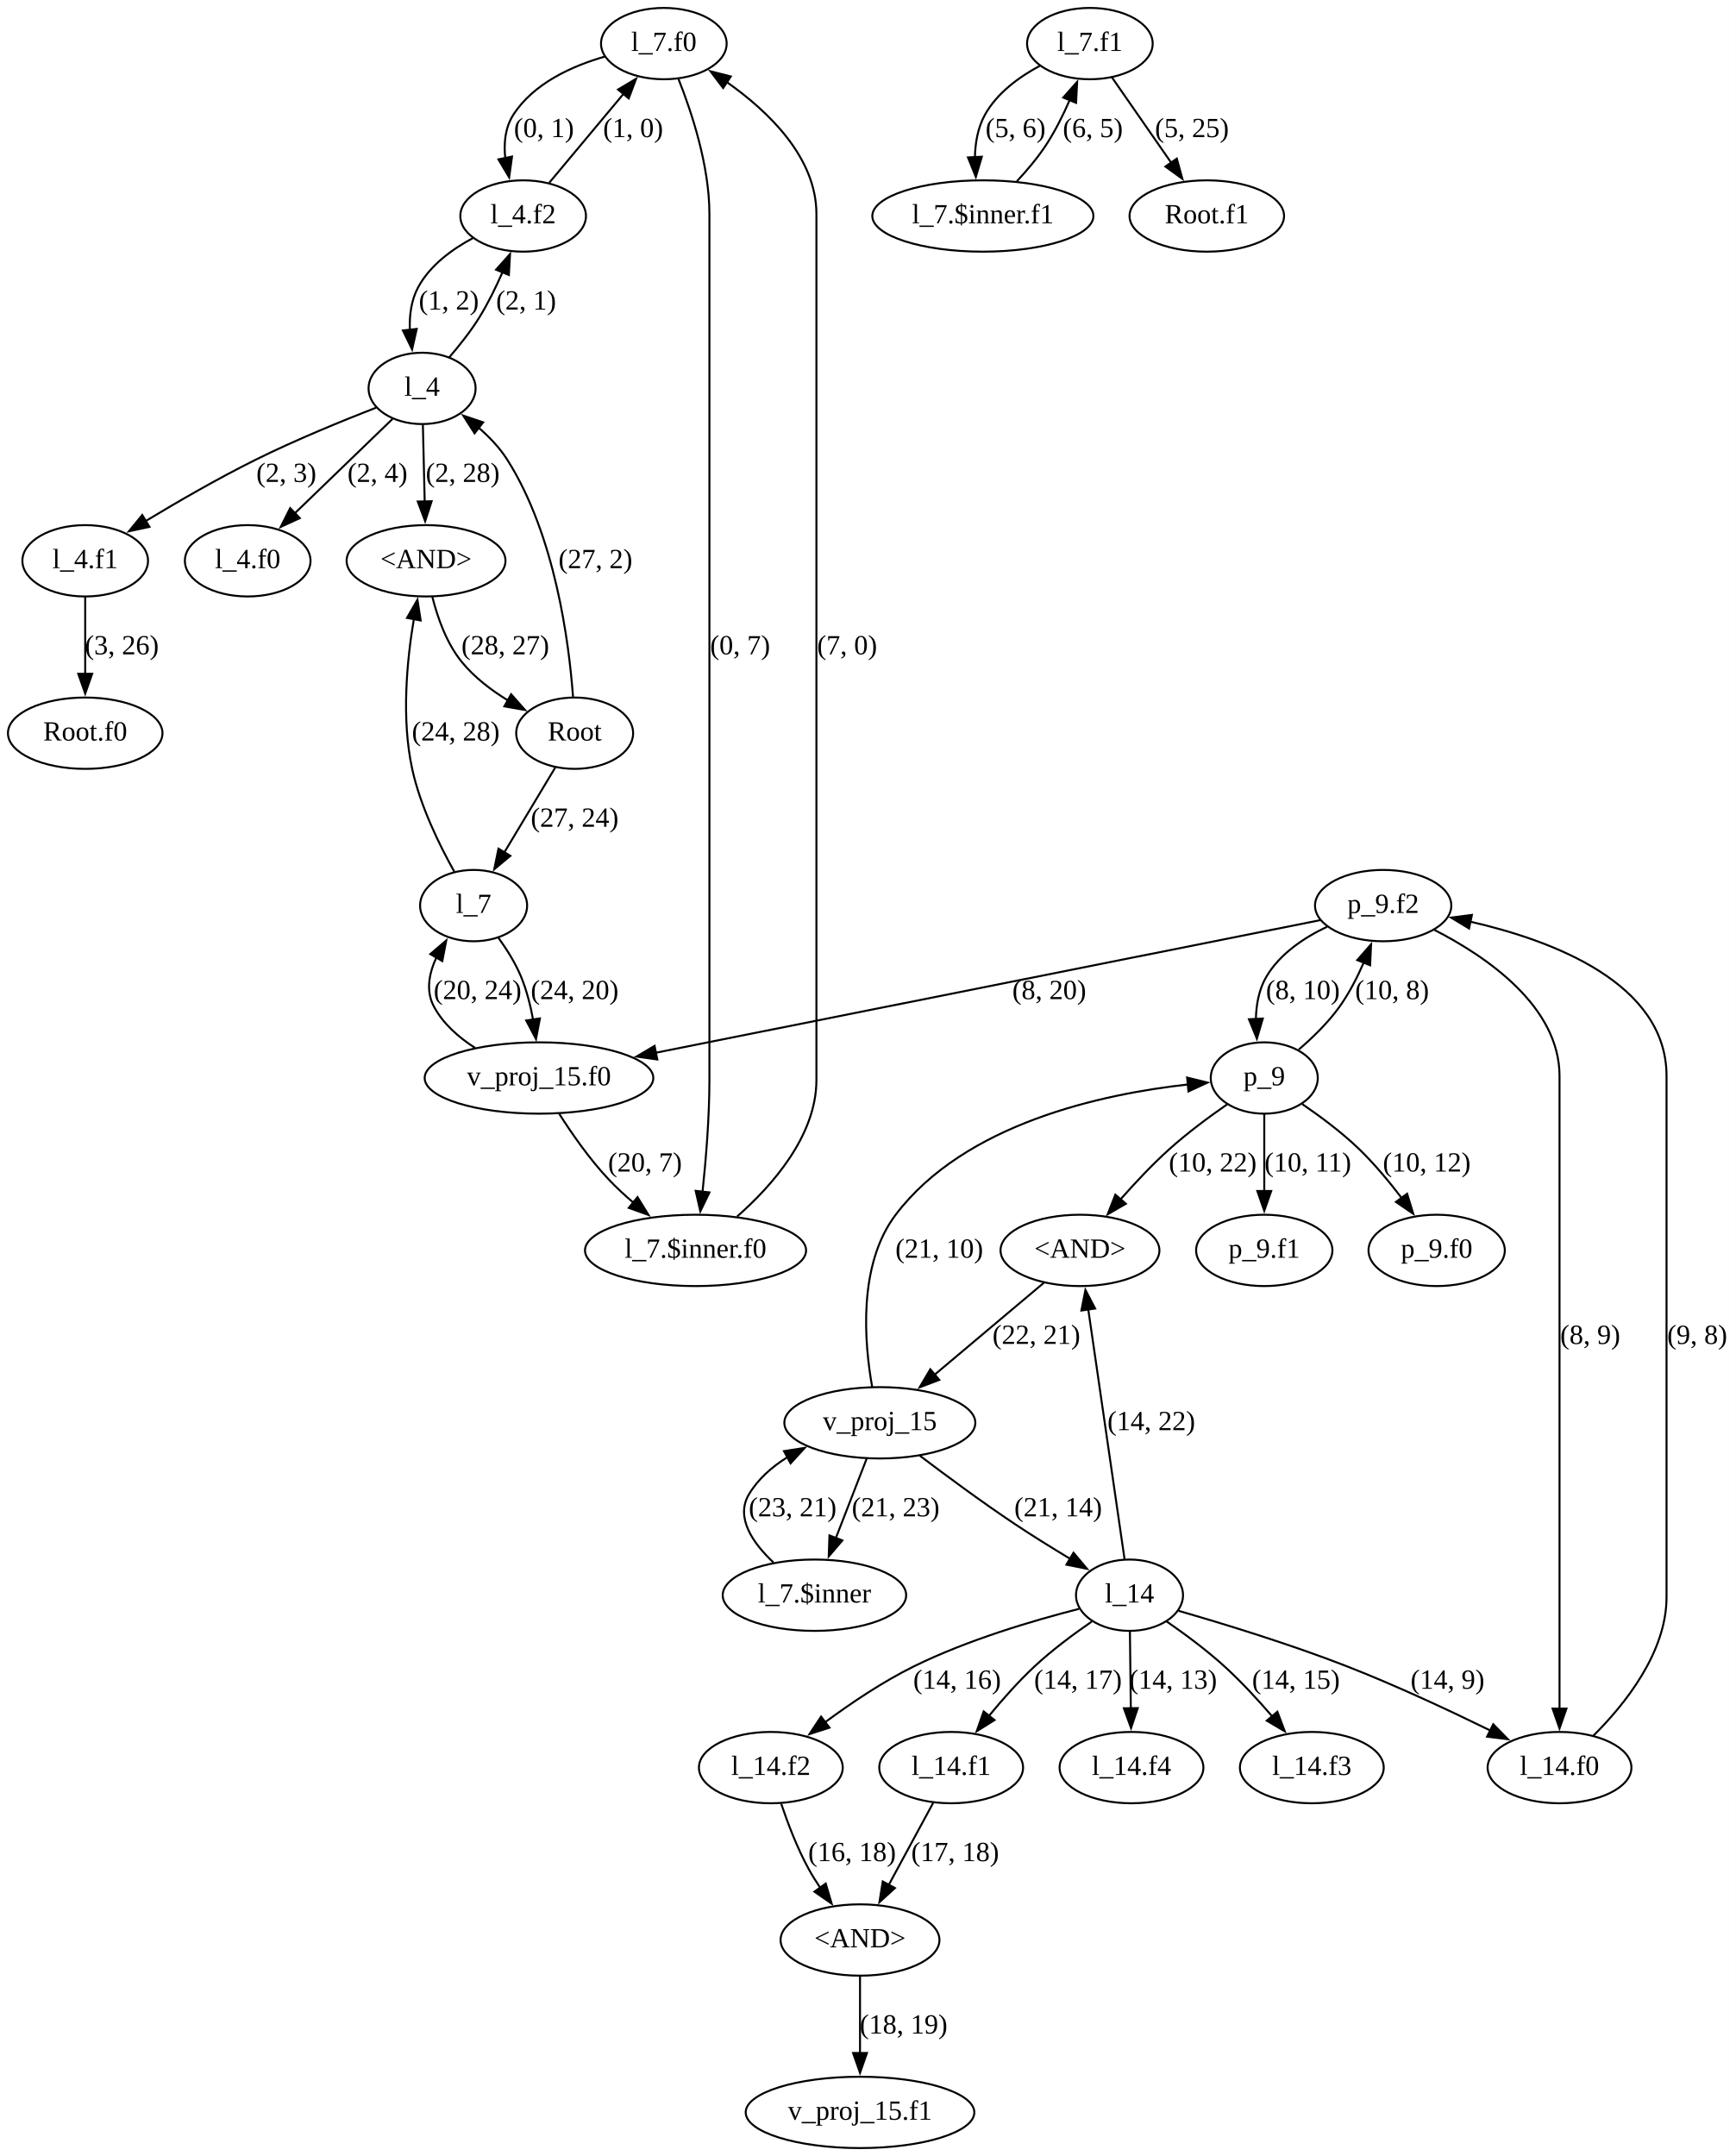
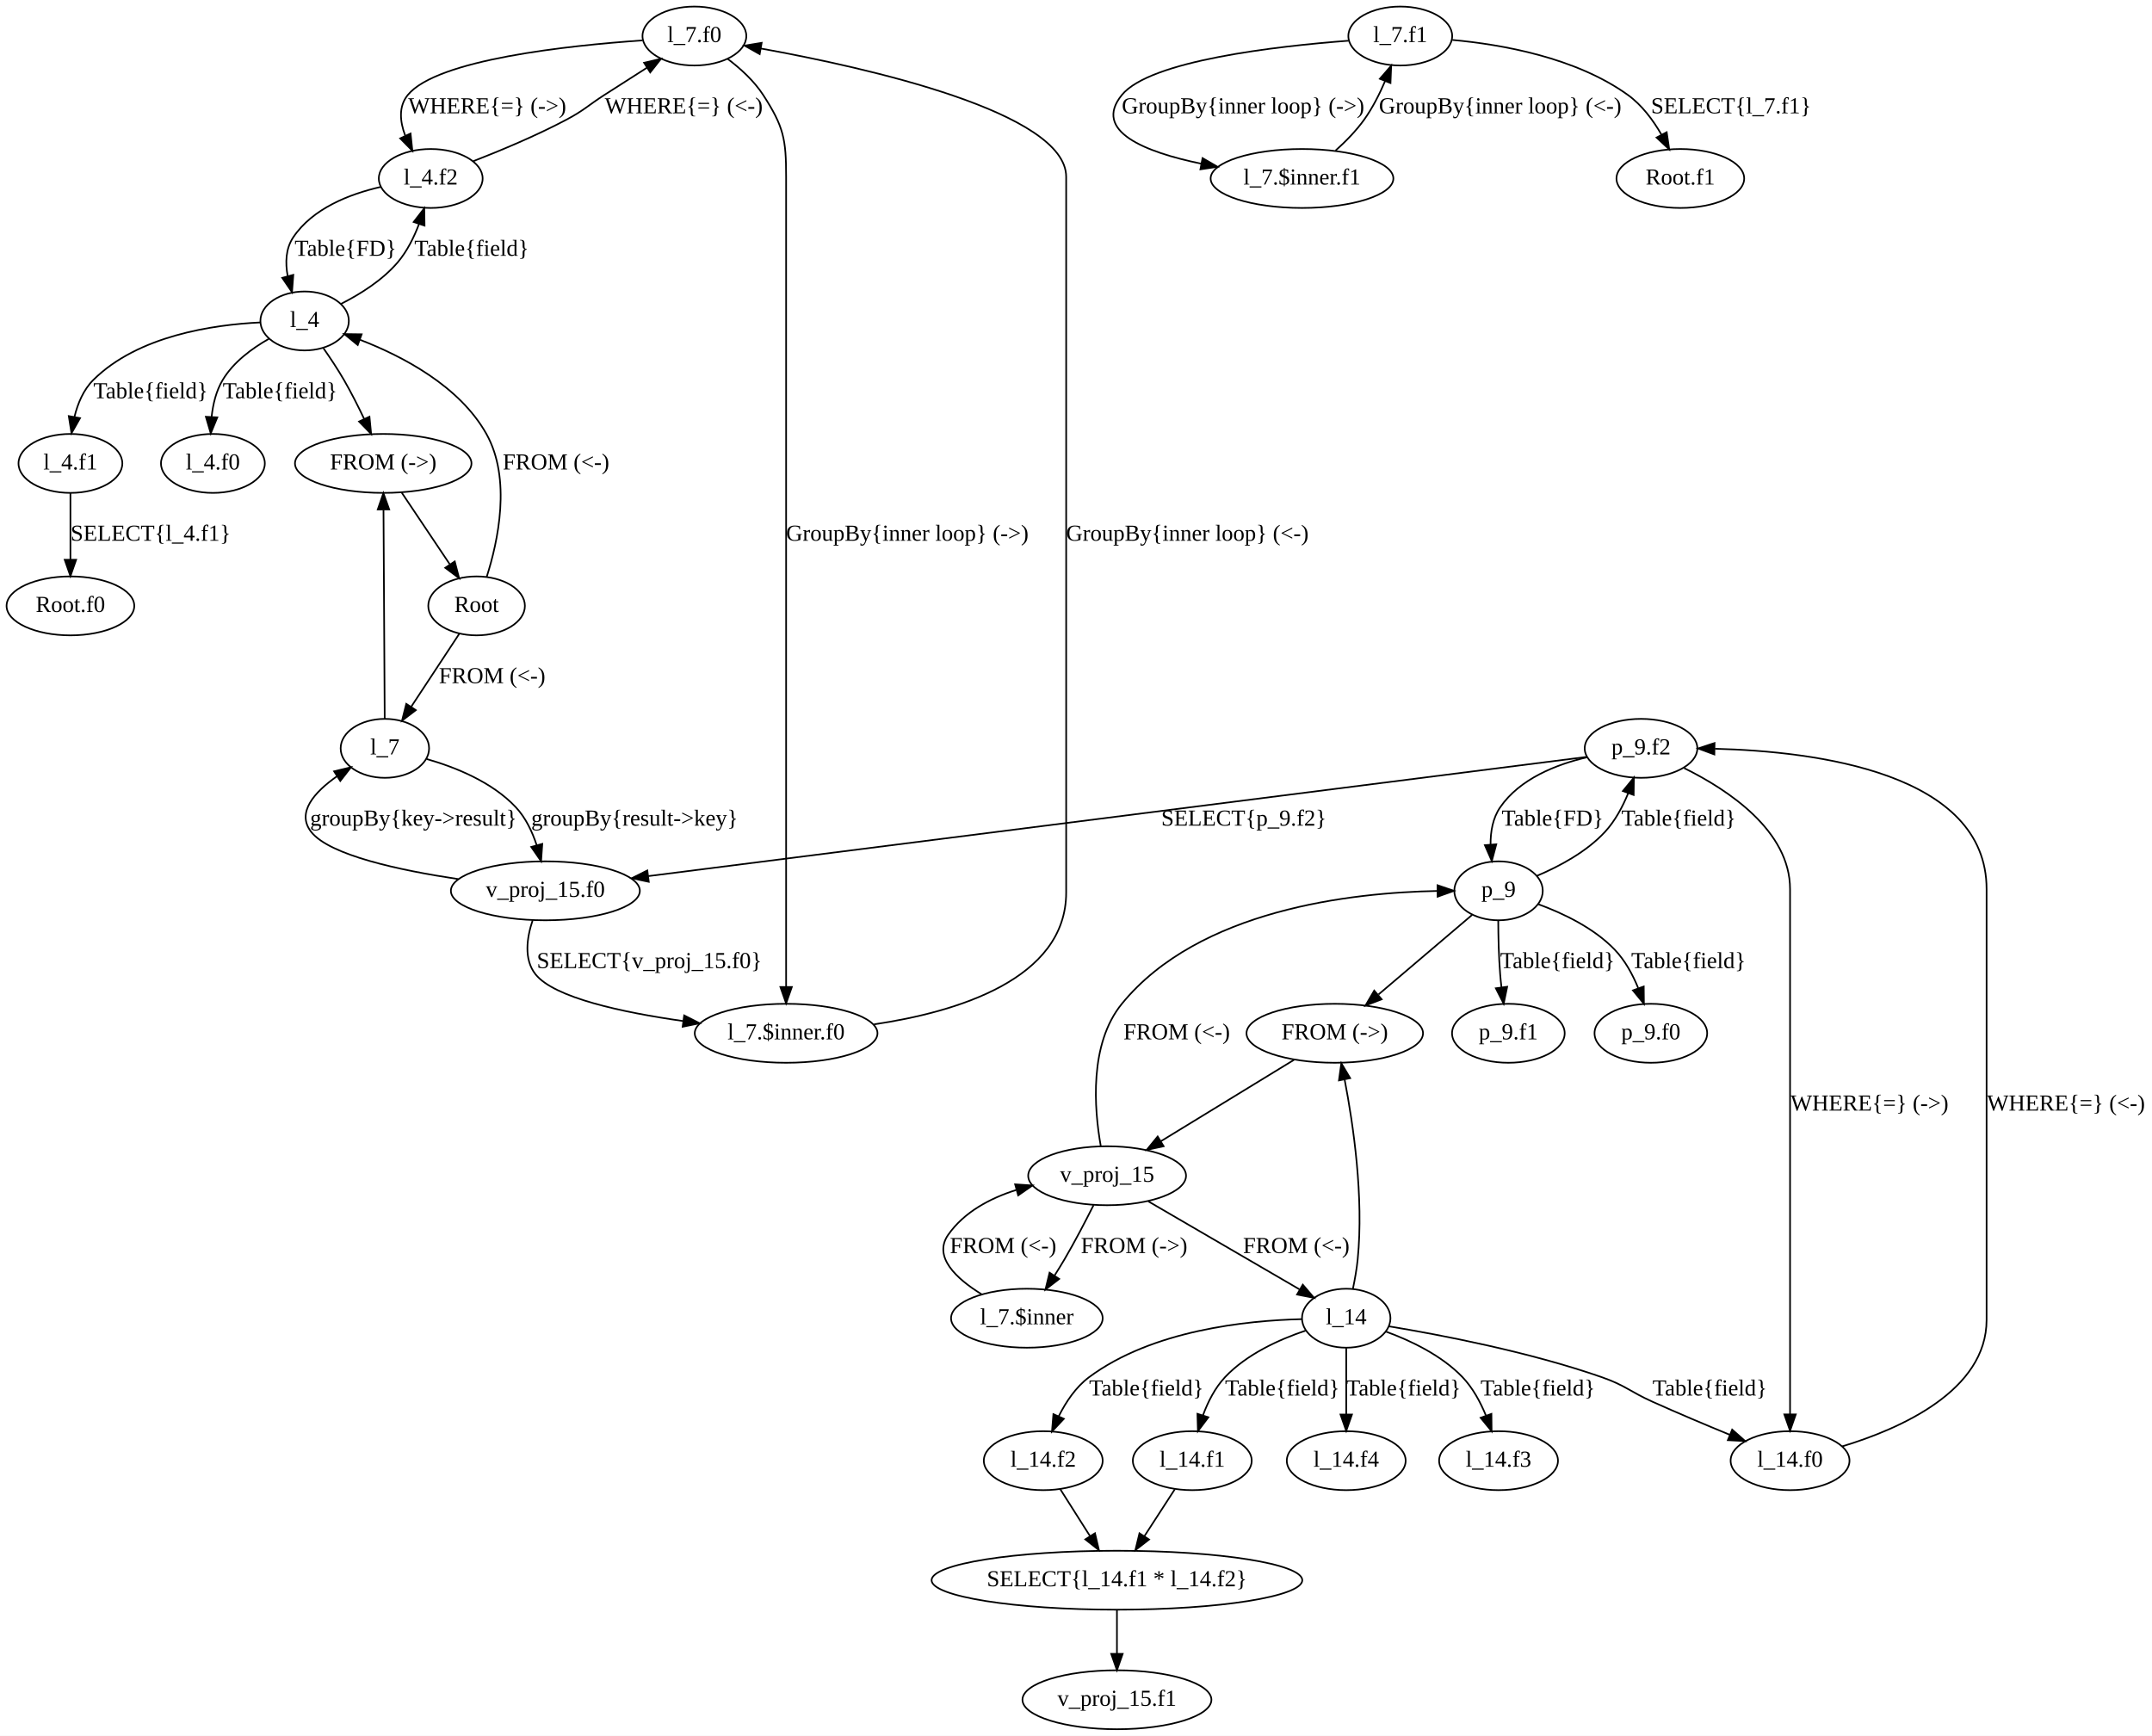
- <svg xmlns="http://www.w3.org/2000/svg" width="876pt" height="1088pt" viewBox="0.00 0.00 876.00 1088.00">
-   <g id="graph0" class="graph" transform="scale(1 1) rotate(0) translate(4 1084)">
-     <polygon fill="white" stroke="none" points="-4,4 -4,-1084 872,-1084 872,4 -4,4" />
+ <svg xmlns="http://www.w3.org/2000/svg" width="1314pt" height="1060pt" viewBox="0.00 0.00 1314.00 1060.00">
+   <g id="graph0" class="graph" transform="scale(1 1) rotate(0) translate(4 1056)">
+     <polygon fill="white" stroke="transparent" points="-4,4 -4,-1056 1310,-1056 1310,4 -4,4" />
    <g id="node1" class="node">
-       <ellipse fill="none" stroke="black" cx="331" cy="-1062" rx="31.7" ry="18" />
-       <text text-anchor="middle" x="331" y="-1058.3" font-family="Times New Roman,serif" font-size="14.00">l_7.f0</text>
+       <ellipse fill="none" stroke="black" cx="420" cy="-1034" rx="31.7" ry="18" />
+       <text text-anchor="middle" x="420" y="-1030.3" font-family="Times New Roman,serif" font-size="14.00">l_7.f0</text>
    </g>
    <g id="node2" class="node">
-       <ellipse fill="none" stroke="black" cx="260" cy="-975" rx="31.7" ry="18" />
-       <text text-anchor="middle" x="260" y="-971.3" font-family="Times New Roman,serif" font-size="14.00">l_4.f2</text>
+       <ellipse fill="none" stroke="black" cx="259" cy="-947" rx="31.7" ry="18" />
+       <text text-anchor="middle" x="259" y="-943.3" font-family="Times New Roman,serif" font-size="14.00">l_4.f2</text>
    </g>
    <g id="edge1" class="edge">
-       <path fill="none" stroke="black" d="M301.29,-1055.47C284.62,-1050.68 265.18,-1041.9 255,-1026 250.87,-1019.56 250.16,-1011.67 251,-1004.07" />
-       <polygon fill="black" stroke="black" points="254.39,-1004.98 252.94,-994.49 247.53,-1003.59 254.39,-1004.98" />
-       <text text-anchor="middle" x="270.5" y="-1014.8" font-family="Times New Roman,serif" font-size="14.00">(0, 1)</text>
+       <path fill="none" stroke="black" d="M388.31,-1031.33C342.89,-1028.2 262.77,-1019.68 245,-998 239.27,-991.01 240.17,-981.83 243.4,-973.24" />
+       <polygon fill="black" stroke="black" points="246.68,-974.48 247.79,-963.94 240.35,-971.49 246.68,-974.48" />
+       <text text-anchor="middle" x="293.5" y="-986.8" font-family="Times New Roman,serif" font-size="14.00">WHERE{=} (-&gt;)</text>
    </g>
    <g id="node8" class="node">
-       <ellipse fill="none" stroke="black" cx="347" cy="-453" rx="55.79" ry="18" />
-       <text text-anchor="middle" x="347" y="-449.3" font-family="Times New Roman,serif" font-size="14.00">l_7.$inner.f0</text>
+       <ellipse fill="none" stroke="black" cx="476" cy="-425" rx="55.79" ry="18" />
+       <text text-anchor="middle" x="476" y="-421.3" font-family="Times New Roman,serif" font-size="14.00">l_7.$inner.f0</text>
    </g>
    <g id="edge2" class="edge">
-       <path fill="none" stroke="black" d="M338.4,-1044.11C345.12,-1027.21 354,-1000.31 354,-976 354,-976 354,-976 354,-539 354,-520.06 352.25,-498.82 350.5,-482.31" />
-       <polygon fill="black" stroke="black" points="354.02,-482.27 349.42,-472.73 347.06,-483.06 354.02,-482.27" />
-       <text text-anchor="middle" x="369.5" y="-753.8" font-family="Times New Roman,serif" font-size="14.00">(0, 7)</text>
+       <path fill="none" stroke="black" d="M440.29,-1020.06C448.08,-1014.18 456.43,-1006.61 462,-998 474.54,-978.63 476,-971.08 476,-948 476,-948 476,-948 476,-511 476,-491.75 476,-470.05 476,-453.4" />
+       <polygon fill="black" stroke="black" points="479.5,-453.26 476,-443.26 472.5,-453.26 479.5,-453.26" />
+       <text text-anchor="middle" x="550" y="-725.8" font-family="Times New Roman,serif" font-size="14.00">GroupBy{inner loop} (-&gt;)</text>
    </g>
    <g id="edge3" class="edge">
-       <path fill="none" stroke="black" d="M273.18,-991.78C283.76,-1004.45 298.81,-1022.46 310.9,-1036.94" />
-       <polygon fill="black" stroke="black" points="307.91,-1038.82 317,-1044.25 313.28,-1034.33 307.91,-1038.82" />
-       <text text-anchor="middle" x="315.5" y="-1014.8" font-family="Times New Roman,serif" font-size="14.00">(1, 0)</text>
+       <path fill="none" stroke="black" d="M284.97,-957.57C301.62,-964.04 323.49,-973.17 342,-983 352.77,-988.73 354.74,-991.39 365,-998 373.47,-1003.46 382.71,-1009.36 391.15,-1014.73" />
+       <polygon fill="black" stroke="black" points="389.27,-1017.68 399.59,-1020.09 393.02,-1011.77 389.27,-1017.68" />
+       <text text-anchor="middle" x="413.5" y="-986.8" font-family="Times New Roman,serif" font-size="14.00">WHERE{=} (&lt;-)</text>
    </g>
    <g id="node3" class="node">
-       <ellipse fill="none" stroke="black" cx="209" cy="-888" rx="27" ry="18" />
-       <text text-anchor="middle" x="209" y="-884.3" font-family="Times New Roman,serif" font-size="14.00">l_4</text>
+       <ellipse fill="none" stroke="black" cx="182" cy="-860" rx="27" ry="18" />
+       <text text-anchor="middle" x="182" y="-856.3" font-family="Times New Roman,serif" font-size="14.00">l_4</text>
    </g>
    <g id="edge4" class="edge">
-       <path fill="none" stroke="black" d="M234.66,-963.86C224.11,-958.22 212.95,-950.07 207,-939 203.53,-932.55 202.56,-924.93 202.82,-917.6" />
-       <polygon fill="black" stroke="black" points="206.3,-918.02 203.96,-907.69 199.34,-917.23 206.3,-918.02" />
-       <text text-anchor="middle" x="222.5" y="-927.8" font-family="Times New Roman,serif" font-size="14.00">(1, 2)</text>
+       <path fill="none" stroke="black" d="M228.37,-941.83C209.54,-937.51 186.83,-928.75 175,-911 170.42,-904.13 170.15,-895.54 171.65,-887.43" />
+       <polygon fill="black" stroke="black" points="175.09,-888.15 174.3,-877.58 168.33,-886.33 175.09,-888.15" />
+       <text text-anchor="middle" x="207" y="-899.8" font-family="Times New Roman,serif" font-size="14.00">Table{FD}</text>
    </g>
    <g id="edge5" class="edge">
-       <path fill="none" stroke="black" d="M222.67,-903.64C227.87,-909.66 233.6,-916.88 238,-924 242.35,-931.05 246.29,-939.11 249.6,-946.67" />
-       <polygon fill="black" stroke="black" points="246.33,-947.91 253.38,-955.81 252.79,-945.23 246.33,-947.91" />
-       <text text-anchor="middle" x="261.5" y="-927.8" font-family="Times New Roman,serif" font-size="14.00">(2, 1)</text>
+       <path fill="none" stroke="black" d="M204.15,-870.4C215.83,-876.3 229.64,-884.9 239,-896 244.65,-902.71 248.85,-911.22 251.89,-919.31" />
+       <polygon fill="black" stroke="black" points="248.58,-920.43 255.06,-928.81 255.22,-918.22 248.58,-920.43" />
+       <text text-anchor="middle" x="284" y="-899.8" font-family="Times New Roman,serif" font-size="14.00">Table{field}</text>
    </g>
    <g id="node4" class="node">
-       <ellipse fill="none" stroke="black" cx="39" cy="-801" rx="31.7" ry="18" />
-       <text text-anchor="middle" x="39" y="-797.3" font-family="Times New Roman,serif" font-size="14.00">l_4.f1</text>
+       <ellipse fill="none" stroke="black" cx="39" cy="-773" rx="31.7" ry="18" />
+       <text text-anchor="middle" x="39" y="-769.3" font-family="Times New Roman,serif" font-size="14.00">l_4.f1</text>
    </g>
    <g id="edge6" class="edge">
-       <path fill="none" stroke="black" d="M185.81,-878.29C168.74,-871.65 145.09,-861.97 125,-852 106.04,-842.59 85.52,-830.73 69.28,-820.92" />
-       <polygon fill="black" stroke="black" points="71.43,-818.13 61.07,-815.91 67.78,-824.11 71.43,-818.13" />
-       <text text-anchor="middle" x="140.5" y="-840.8" font-family="Times New Roman,serif" font-size="14.00">(2, 3)</text>
+       <path fill="none" stroke="black" d="M154.99,-859.1C125.91,-857.71 80.18,-850.97 53,-824 46.97,-818.02 43.48,-809.67 41.48,-801.5" />
+       <polygon fill="black" stroke="black" points="44.88,-800.67 39.66,-791.45 38,-801.91 44.88,-800.67" />
+       <text text-anchor="middle" x="88" y="-812.8" font-family="Times New Roman,serif" font-size="14.00">Table{field}</text>
    </g>
    <g id="node5" class="node">
-       <ellipse fill="none" stroke="black" cx="121" cy="-801" rx="31.7" ry="18" />
-       <text text-anchor="middle" x="121" y="-797.3" font-family="Times New Roman,serif" font-size="14.00">l_4.f0</text>
+       <ellipse fill="none" stroke="black" cx="126" cy="-773" rx="31.7" ry="18" />
+       <text text-anchor="middle" x="126" y="-769.3" font-family="Times New Roman,serif" font-size="14.00">l_4.f0</text>
    </g>
    <g id="edge7" class="edge">
-       <path fill="none" stroke="black" d="M194.07,-872.58C180.58,-859.55 160.49,-840.15 144.79,-824.99" />
-       <polygon fill="black" stroke="black" points="147.3,-822.54 137.68,-818.11 142.44,-827.58 147.3,-822.54" />
-       <text text-anchor="middle" x="186.5" y="-840.8" font-family="Times New Roman,serif" font-size="14.00">(2, 4)</text>
+       <path fill="none" stroke="black" d="M160.19,-849.1C149.93,-843.28 138.53,-834.91 132,-824 127.98,-817.3 126.04,-809.18 125.21,-801.45" />
+       <polygon fill="black" stroke="black" points="128.7,-801.13 124.68,-791.33 121.71,-801.5 128.7,-801.13" />
+       <text text-anchor="middle" x="167" y="-812.8" font-family="Times New Roman,serif" font-size="14.00">Table{field}</text>
    </g>
    <g id="node29" class="node">
-       <ellipse fill="none" stroke="black" cx="211" cy="-801" rx="40.09" ry="18" />
-       <text text-anchor="middle" x="211" y="-797.3" font-family="Times New Roman,serif" font-size="14.00">&lt;AND&gt;</text>
+       <ellipse fill="none" stroke="black" cx="230" cy="-773" rx="53.89" ry="18" />
+       <text text-anchor="middle" x="230" y="-769.3" font-family="Times New Roman,serif" font-size="14.00">FROM (-&gt;)</text>
    </g>
    <g id="edge8" class="edge">
-       <path fill="none" stroke="black" d="M209.4,-869.8C209.67,-858.58 210.02,-843.67 210.32,-830.69" />
-       <polygon fill="black" stroke="black" points="213.81,-831.06 210.55,-820.98 206.82,-830.9 213.81,-831.06" />
-       <text text-anchor="middle" x="229.5" y="-840.8" font-family="Times New Roman,serif" font-size="14.00">(2, 28)</text>
+       <path fill="none" stroke="black" d="M193.52,-843.3C197.66,-837.38 202.23,-830.51 206,-824 210.38,-816.41 214.68,-807.9 218.4,-800.08" />
+       <polygon fill="black" stroke="black" points="221.59,-801.54 222.62,-791 215.24,-798.59 221.59,-801.54" />
    </g>
    <g id="node27" class="node">
-       <ellipse fill="none" stroke="black" cx="39" cy="-714" rx="38.99" ry="18" />
-       <text text-anchor="middle" x="39" y="-710.3" font-family="Times New Roman,serif" font-size="14.00">Root.f0</text>
+       <ellipse fill="none" stroke="black" cx="39" cy="-686" rx="38.99" ry="18" />
+       <text text-anchor="middle" x="39" y="-682.3" font-family="Times New Roman,serif" font-size="14.00">Root.f0</text>
    </g>
    <g id="edge9" class="edge">
-       <path fill="none" stroke="black" d="M39,-782.8C39,-771.58 39,-756.67 39,-743.69" />
-       <polygon fill="black" stroke="black" points="42.5,-743.98 39,-733.98 35.5,-743.98 42.5,-743.98" />
-       <text text-anchor="middle" x="57.5" y="-753.8" font-family="Times New Roman,serif" font-size="14.00">(3, 26)</text>
+       <path fill="none" stroke="black" d="M39,-754.8C39,-743.16 39,-727.55 39,-714.24" />
+       <polygon fill="black" stroke="black" points="42.5,-714.18 39,-704.18 35.5,-714.18 42.5,-714.18" />
+       <text text-anchor="middle" x="88" y="-725.8" font-family="Times New Roman,serif" font-size="14.00">SELECT{l_4.f1}</text>
    </g>
    <g id="node6" class="node">
-       <ellipse fill="none" stroke="black" cx="546" cy="-1062" rx="31.7" ry="18" />
-       <text text-anchor="middle" x="546" y="-1058.3" font-family="Times New Roman,serif" font-size="14.00">l_7.f1</text>
+       <ellipse fill="none" stroke="black" cx="851" cy="-1034" rx="31.7" ry="18" />
+       <text text-anchor="middle" x="851" y="-1030.3" font-family="Times New Roman,serif" font-size="14.00">l_7.f1</text>
    </g>
    <g id="node7" class="node">
-       <ellipse fill="none" stroke="black" cx="492" cy="-975" rx="55.79" ry="18" />
-       <text text-anchor="middle" x="492" y="-971.3" font-family="Times New Roman,serif" font-size="14.00">l_7.$inner.f1</text>
+       <ellipse fill="none" stroke="black" cx="791" cy="-947" rx="55.79" ry="18" />
+       <text text-anchor="middle" x="791" y="-943.3" font-family="Times New Roman,serif" font-size="14.00">l_7.$inner.f1</text>
    </g>
    <g id="edge10" class="edge">
-       <path fill="none" stroke="black" d="M520.77,-1050.8C510.24,-1045.15 499.06,-1037.01 493,-1026 489.46,-1019.59 488.15,-1011.98 487.98,-1004.65" />
-       <polygon fill="black" stroke="black" points="491.47,-1004.9 488.45,-994.74 484.48,-1004.56 491.47,-1004.9" />
-       <text text-anchor="middle" x="508.5" y="-1014.8" font-family="Times New Roman,serif" font-size="14.00">(5, 6)</text>
+       <path fill="none" stroke="black" d="M819.47,-1031.14C775.22,-1027.78 698.13,-1019.02 681,-998 662.96,-975.87 695.18,-963.14 729.32,-956.07" />
+       <polygon fill="black" stroke="black" points="730.27,-959.45 739.44,-954.14 728.96,-952.58 730.27,-959.45" />
+       <text text-anchor="middle" x="755" y="-986.8" font-family="Times New Roman,serif" font-size="14.00">GroupBy{inner loop} (-&gt;)</text>
    </g>
    <g id="node26" class="node">
-       <ellipse fill="none" stroke="black" cx="605" cy="-975" rx="38.99" ry="18" />
-       <text text-anchor="middle" x="605" y="-971.3" font-family="Times New Roman,serif" font-size="14.00">Root.f1</text>
+       <ellipse fill="none" stroke="black" cx="1022" cy="-947" rx="38.99" ry="18" />
+       <text text-anchor="middle" x="1022" y="-943.3" font-family="Times New Roman,serif" font-size="14.00">Root.f1</text>
    </g>
    <g id="edge11" class="edge">
-       <path fill="none" stroke="black" d="M557.09,-1045.01C565.56,-1032.82 577.38,-1015.78 587.17,-1001.69" />
-       <polygon fill="black" stroke="black" points="589.86,-1003.95 592.68,-993.74 584.11,-999.96 589.86,-1003.95" />
-       <text text-anchor="middle" x="597.5" y="-1014.8" font-family="Times New Roman,serif" font-size="14.00">(5, 25)</text>
+       <path fill="none" stroke="black" d="M882.77,-1031.61C912.91,-1028.87 958.19,-1020.9 990,-998 998.56,-991.83 1005.4,-982.6 1010.51,-973.73" />
+       <polygon fill="black" stroke="black" points="1013.67,-975.26 1015.22,-964.78 1007.47,-972 1013.67,-975.26" />
+       <text text-anchor="middle" x="1053" y="-986.8" font-family="Times New Roman,serif" font-size="14.00">SELECT{l_7.f1}</text>
    </g>
    <g id="edge12" class="edge">
-       <path fill="none" stroke="black" d="M509.15,-992.52C514.33,-998.07 519.77,-1004.52 524,-1011 528.52,-1017.94 532.52,-1025.96 535.82,-1033.53" />
-       <polygon fill="black" stroke="black" points="532.55,-1034.76 539.57,-1042.69 539.02,-1032.11 532.55,-1034.76" />
-       <text text-anchor="middle" x="547.5" y="-1014.8" font-family="Times New Roman,serif" font-size="14.00">(6, 5)</text>
+       <path fill="none" stroke="black" d="M811.5,-964.07C817.67,-969.6 824.09,-976.14 829,-983 834.09,-990.13 838.38,-998.63 841.77,-1006.58" />
+       <polygon fill="black" stroke="black" points="838.52,-1007.87 845.46,-1015.88 845.02,-1005.29 838.52,-1007.87" />
+       <text text-anchor="middle" x="912" y="-986.8" font-family="Times New Roman,serif" font-size="14.00">GroupBy{inner loop} (&lt;-)</text>
    </g>
    <g id="edge13" class="edge">
-       <path fill="none" stroke="black" d="M367.99,-470.11C385.63,-485.62 408,-510.85 408,-539 408,-976 408,-976 408,-976 408,-1004.49 383.94,-1027.69 362.72,-1042.61" />
-       <polygon fill="black" stroke="black" points="360.93,-1039.59 354.53,-1048.03 364.8,-1045.43 360.93,-1039.59" />
-       <text text-anchor="middle" x="423.5" y="-753.8" font-family="Times New Roman,serif" font-size="14.00">(7, 0)</text>
+       <path fill="none" stroke="black" d="M529.63,-430.45C579.78,-437.89 647,-457.79 647,-511 647,-948 647,-948 647,-948 647,-987.35 525.88,-1014.56 460.58,-1026.38" />
+       <polygon fill="black" stroke="black" points="459.85,-1022.95 450.61,-1028.14 461.07,-1029.85 459.85,-1022.95" />
+       <text text-anchor="middle" x="721" y="-725.8" font-family="Times New Roman,serif" font-size="14.00">GroupBy{inner loop} (&lt;-)</text>
    </g>
    <g id="node9" class="node">
-       <ellipse fill="none" stroke="black" cx="694" cy="-627" rx="34.39" ry="18" />
-       <text text-anchor="middle" x="694" y="-623.3" font-family="Times New Roman,serif" font-size="14.00">p_9.f2</text>
+       <ellipse fill="none" stroke="black" cx="998" cy="-599" rx="34.39" ry="18" />
+       <text text-anchor="middle" x="998" y="-595.3" font-family="Times New Roman,serif" font-size="14.00">p_9.f2</text>
    </g>
    <g id="node10" class="node">
-       <ellipse fill="none" stroke="black" cx="783" cy="-192" rx="36.29" ry="18" />
-       <text text-anchor="middle" x="783" y="-188.3" font-family="Times New Roman,serif" font-size="14.00">l_14.f0</text>
+       <ellipse fill="none" stroke="black" cx="1089" cy="-164" rx="36.29" ry="18" />
+       <text text-anchor="middle" x="1089" y="-160.3" font-family="Times New Roman,serif" font-size="14.00">l_14.f0</text>
    </g>
    <g id="edge14" class="edge">
-       <path fill="none" stroke="black" d="M719.74,-614.78C746.02,-601.37 783,-576.25 783,-541 783,-541 783,-541 783,-278 783,-259.12 783,-237.88 783,-221.35" />
-       <polygon fill="black" stroke="black" points="786.5,-221.77 783,-211.77 779.5,-221.77 786.5,-221.77" />
-       <text text-anchor="middle" x="798.5" y="-405.8" font-family="Times New Roman,serif" font-size="14.00">(8, 9)</text>
+       <path fill="none" stroke="black" d="M1024.32,-586.94C1051.19,-573.67 1089,-548.67 1089,-513 1089,-513 1089,-513 1089,-250 1089,-230.75 1089,-209.05 1089,-192.4" />
+       <polygon fill="black" stroke="black" points="1092.5,-192.26 1089,-182.26 1085.5,-192.26 1092.5,-192.26" />
+       <text text-anchor="middle" x="1137.5" y="-377.8" font-family="Times New Roman,serif" font-size="14.00">WHERE{=} (-&gt;)</text>
    </g>
    <g id="node11" class="node">
-       <ellipse fill="none" stroke="black" cx="634" cy="-540" rx="27" ry="18" />
-       <text text-anchor="middle" x="634" y="-536.3" font-family="Times New Roman,serif" font-size="14.00">p_9</text>
+       <ellipse fill="none" stroke="black" cx="911" cy="-512" rx="27" ry="18" />
+       <text text-anchor="middle" x="911" y="-508.3" font-family="Times New Roman,serif" font-size="14.00">p_9</text>
    </g>
    <g id="edge15" class="edge">
-       <path fill="none" stroke="black" d="M665.68,-616.32C654.06,-610.81 641.77,-602.63 635,-591 631.31,-584.68 629.94,-577.1 629.77,-569.77" />
-       <polygon fill="black" stroke="black" points="633.26,-570 630.28,-559.84 626.27,-569.65 633.26,-570" />
-       <text text-anchor="middle" x="653.5" y="-579.8" font-family="Times New Roman,serif" font-size="14.00">(8, 10)</text>
+       <path fill="none" stroke="black" d="M965.06,-593.56C946.2,-589.16 923.96,-580.4 912,-563 907.48,-556.43 906.08,-548.15 906.13,-540.22" />
+       <polygon fill="black" stroke="black" points="909.63,-540.42 906.9,-530.18 902.65,-539.88 909.63,-540.42" />
+       <text text-anchor="middle" x="944" y="-551.8" font-family="Times New Roman,serif" font-size="14.00">Table{FD}</text>
    </g>
    <g id="node21" class="node">
-       <ellipse fill="none" stroke="black" cx="268" cy="-540" rx="57.69" ry="18" />
-       <text text-anchor="middle" x="268" y="-536.3" font-family="Times New Roman,serif" font-size="14.00">v_proj_15.f0</text>
+       <ellipse fill="none" stroke="black" cx="329" cy="-512" rx="57.69" ry="18" />
+       <text text-anchor="middle" x="329" y="-508.3" font-family="Times New Roman,serif" font-size="14.00">v_proj_15.f0</text>
    </g>
    <g id="edge16" class="edge">
-       <path fill="none" stroke="black" d="M662.33,-619.68C591.32,-605.51 418.46,-571.02 327,-552.77" />
-       <polygon fill="black" stroke="black" points="327.7,-549.34 317.21,-550.82 326.33,-556.21 327.7,-549.34" />
-       <text text-anchor="middle" x="525.5" y="-579.8" font-family="Times New Roman,serif" font-size="14.00">(8, 20)</text>
+       <path fill="none" stroke="black" d="M964.82,-593.78C859.36,-580.39 530.62,-538.62 391.83,-520.98" />
+       <polygon fill="black" stroke="black" points="392.14,-517.49 381.78,-519.71 391.25,-524.44 392.14,-517.49" />
+       <text text-anchor="middle" x="755.5" y="-551.8" font-family="Times New Roman,serif" font-size="14.00">SELECT{p_9.f2}</text>
    </g>
    <g id="edge17" class="edge">
-       <path fill="none" stroke="black" d="M800.08,-208.09C815.9,-223.82 837,-250.03 837,-278 837,-541 837,-541 837,-541 837,-587.69 779.96,-609.31 737.93,-618.9" />
-       <polygon fill="black" stroke="black" points="737.35,-615.45 728.28,-620.94 738.79,-622.3 737.35,-615.45" />
-       <text text-anchor="middle" x="852.5" y="-405.8" font-family="Times New Roman,serif" font-size="14.00">(9, 8)</text>
+       <path fill="none" stroke="black" d="M1120.84,-172.73C1156.39,-183.49 1209,-206.73 1209,-250 1209,-513 1209,-513 1209,-513 1209,-583.93 1105.13,-597.17 1043.15,-598.76" />
+       <polygon fill="black" stroke="black" points="1042.78,-595.26 1032.84,-598.93 1042.89,-602.26 1042.78,-595.26" />
+       <text text-anchor="middle" x="1257.5" y="-377.8" font-family="Times New Roman,serif" font-size="14.00">WHERE{=} (&lt;-)</text>
    </g>
    <g id="edge18" class="edge">
-       <path fill="none" stroke="black" d="M651.38,-554.33C658.44,-560.38 666.26,-567.97 672,-576 676.81,-582.74 680.9,-590.7 684.2,-598.26" />
-       <polygon fill="black" stroke="black" points="680.93,-599.5 687.9,-607.47 687.42,-596.89 680.93,-599.5" />
-       <text text-anchor="middle" x="698.5" y="-579.8" font-family="Times New Roman,serif" font-size="14.00">(10, 8)</text>
+       <path fill="none" stroke="black" d="M934.52,-521.19C948.11,-526.93 964.69,-535.76 976,-548 982.13,-554.64 986.74,-563.26 990.12,-571.47" />
+       <polygon fill="black" stroke="black" points="986.92,-572.93 993.64,-581.12 993.5,-570.52 986.92,-572.93" />
+       <text text-anchor="middle" x="1021" y="-551.8" font-family="Times New Roman,serif" font-size="14.00">Table{field}</text>
    </g>
    <g id="node12" class="node">
-       <ellipse fill="none" stroke="black" cx="634" cy="-453" rx="34.39" ry="18" />
-       <text text-anchor="middle" x="634" y="-449.3" font-family="Times New Roman,serif" font-size="14.00">p_9.f1</text>
+       <ellipse fill="none" stroke="black" cx="917" cy="-425" rx="34.39" ry="18" />
+       <text text-anchor="middle" x="917" y="-421.3" font-family="Times New Roman,serif" font-size="14.00">p_9.f1</text>
    </g>
    <g id="edge19" class="edge">
-       <path fill="none" stroke="black" d="M634,-521.8C634,-510.58 634,-495.67 634,-482.69" />
-       <polygon fill="black" stroke="black" points="637.5,-482.98 634,-472.98 630.5,-482.98 637.5,-482.98" />
-       <text text-anchor="middle" x="656" y="-492.8" font-family="Times New Roman,serif" font-size="14.00">(10, 11)</text>
+       <path fill="none" stroke="black" d="M910.82,-493.85C910.86,-484.19 911.11,-471.9 912,-461 912.2,-458.43 912.48,-455.76 912.79,-453.1" />
+       <polygon fill="black" stroke="black" points="916.28,-453.42 914.14,-443.04 909.34,-452.49 916.28,-453.42" />
+       <text text-anchor="middle" x="947" y="-464.8" font-family="Times New Roman,serif" font-size="14.00">Table{field}</text>
    </g>
    <g id="node13" class="node">
-       <ellipse fill="none" stroke="black" cx="721" cy="-453" rx="34.39" ry="18" />
-       <text text-anchor="middle" x="721" y="-449.3" font-family="Times New Roman,serif" font-size="14.00">p_9.f0</text>
+       <ellipse fill="none" stroke="black" cx="1004" cy="-425" rx="34.39" ry="18" />
+       <text text-anchor="middle" x="1004" y="-421.3" font-family="Times New Roman,serif" font-size="14.00">p_9.f0</text>
    </g>
    <g id="edge20" class="edge">
-       <path fill="none" stroke="black" d="M653.18,-526.83C662.37,-520.56 673.25,-512.46 682,-504 689.61,-496.62 697.02,-487.72 703.3,-479.48" />
-       <polygon fill="black" stroke="black" points="706.08,-481.6 709.19,-471.47 700.45,-477.45 706.08,-481.6" />
-       <text text-anchor="middle" x="716" y="-492.8" font-family="Times New Roman,serif" font-size="14.00">(10, 12)</text>
+       <path fill="none" stroke="black" d="M935.33,-503.79C950.41,-498.27 969.26,-489.3 982,-476 988.24,-469.47 992.89,-460.88 996.26,-452.66" />
+       <polygon fill="black" stroke="black" points="999.65,-453.58 999.76,-442.99 993.06,-451.2 999.65,-453.58" />
+       <text text-anchor="middle" x="1027" y="-464.8" font-family="Times New Roman,serif" font-size="14.00">Table{field}</text>
    </g>
    <g id="node23" class="node">
-       <ellipse fill="none" stroke="black" cx="541" cy="-453" rx="40.09" ry="18" />
-       <text text-anchor="middle" x="541" y="-449.3" font-family="Times New Roman,serif" font-size="14.00">&lt;AND&gt;</text>
+       <ellipse fill="none" stroke="black" cx="811" cy="-425" rx="53.89" ry="18" />
+       <text text-anchor="middle" x="811" y="-421.3" font-family="Times New Roman,serif" font-size="14.00">FROM (-&gt;)</text>
    </g>
    <g id="edge21" class="edge">
-       <path fill="none" stroke="black" d="M615.53,-526.88C606.31,-520.5 595.19,-512.29 586,-504 577.46,-496.3 568.84,-487.13 561.46,-478.76" />
-       <polygon fill="black" stroke="black" points="564.16,-476.54 554.99,-471.25 558.86,-481.11 564.16,-476.54" />
-       <text text-anchor="middle" x="608" y="-492.8" font-family="Times New Roman,serif" font-size="14.00">(10, 22)</text>
+       <path fill="none" stroke="black" d="M894.93,-497.34C879.51,-484.24 855.95,-464.21 837.71,-448.7" />
+       <polygon fill="black" stroke="black" points="839.64,-445.75 829.75,-441.94 835.1,-451.08 839.64,-445.75" />
    </g>
    <g id="node14" class="node">
-       <ellipse fill="none" stroke="black" cx="567" cy="-192" rx="36.29" ry="18" />
-       <text text-anchor="middle" x="567" y="-188.3" font-family="Times New Roman,serif" font-size="14.00">l_14.f4</text>
+       <ellipse fill="none" stroke="black" cx="818" cy="-164" rx="36.29" ry="18" />
+       <text text-anchor="middle" x="818" y="-160.3" font-family="Times New Roman,serif" font-size="14.00">l_14.f4</text>
    </g>
    <g id="node15" class="node">
-       <ellipse fill="none" stroke="black" cx="566" cy="-279" rx="27" ry="18" />
-       <text text-anchor="middle" x="566" y="-275.3" font-family="Times New Roman,serif" font-size="14.00">l_14</text>
+       <ellipse fill="none" stroke="black" cx="818" cy="-251" rx="27" ry="18" />
+       <text text-anchor="middle" x="818" y="-247.3" font-family="Times New Roman,serif" font-size="14.00">l_14</text>
    </g>
    <g id="edge22" class="edge">
-       <path fill="none" stroke="black" d="M590.78,-271.11C613.28,-264.62 647.25,-254.24 676,-243 700.55,-233.4 727.44,-220.83 748.11,-210.7" />
-       <polygon fill="black" stroke="black" points="749.55,-213.89 756.96,-206.32 746.44,-207.62 749.55,-213.89" />
-       <text text-anchor="middle" x="726.5" y="-231.8" font-family="Times New Roman,serif" font-size="14.00">(14, 9)</text>
+       <path fill="none" stroke="black" d="M844.18,-246.02C875.59,-240.82 929.58,-230.5 974,-215 988.45,-209.96 991.04,-206.28 1005,-200 1020.36,-193.09 1037.5,-185.86 1052.27,-179.78" />
+       <polygon fill="black" stroke="black" points="1053.66,-182.99 1061.59,-175.97 1051.01,-176.52 1053.66,-182.99" />
+       <text text-anchor="middle" x="1040" y="-203.8" font-family="Times New Roman,serif" font-size="14.00">Table{field}</text>
    </g>
    <g id="edge23" class="edge">
-       <path fill="none" stroke="black" d="M566.2,-260.8C566.33,-249.58 566.51,-234.67 566.66,-221.69" />
-       <polygon fill="black" stroke="black" points="570.16,-222.02 566.77,-211.98 563.16,-221.94 570.16,-222.02" />
-       <text text-anchor="middle" x="588" y="-231.8" font-family="Times New Roman,serif" font-size="14.00">(14, 13)</text>
+       <path fill="none" stroke="black" d="M818,-232.8C818,-221.16 818,-205.55 818,-192.24" />
+       <polygon fill="black" stroke="black" points="821.5,-192.18 818,-182.18 814.5,-192.18 821.5,-192.18" />
+       <text text-anchor="middle" x="853" y="-203.8" font-family="Times New Roman,serif" font-size="14.00">Table{field}</text>
    </g>
    <g id="node16" class="node">
-       <ellipse fill="none" stroke="black" cx="658" cy="-192" rx="36.29" ry="18" />
-       <text text-anchor="middle" x="658" y="-188.3" font-family="Times New Roman,serif" font-size="14.00">l_14.f3</text>
+       <ellipse fill="none" stroke="black" cx="911" cy="-164" rx="36.29" ry="18" />
+       <text text-anchor="middle" x="911" y="-160.3" font-family="Times New Roman,serif" font-size="14.00">l_14.f3</text>
    </g>
    <g id="edge24" class="edge">
-       <path fill="none" stroke="black" d="M584.5,-265.92C593.74,-259.55 604.85,-251.34 614,-243 622.4,-235.33 630.85,-226.17 638.06,-217.8" />
-       <polygon fill="black" stroke="black" points="640.62,-220.2 644.37,-210.29 635.26,-215.69 640.62,-220.2" />
-       <text text-anchor="middle" x="650" y="-231.8" font-family="Times New Roman,serif" font-size="14.00">(14, 15)</text>
+       <path fill="none" stroke="black" d="M842.33,-242.79C857.41,-237.27 876.26,-228.3 889,-215 895.24,-208.47 899.89,-199.88 903.26,-191.66" />
+       <polygon fill="black" stroke="black" points="906.65,-192.58 906.76,-181.99 900.06,-190.2 906.65,-192.58" />
+       <text text-anchor="middle" x="935" y="-203.8" font-family="Times New Roman,serif" font-size="14.00">Table{field}</text>
    </g>
    <g id="node17" class="node">
-       <ellipse fill="none" stroke="black" cx="385" cy="-192" rx="36.29" ry="18" />
-       <text text-anchor="middle" x="385" y="-188.3" font-family="Times New Roman,serif" font-size="14.00">l_14.f2</text>
+       <ellipse fill="none" stroke="black" cx="633" cy="-164" rx="36.29" ry="18" />
+       <text text-anchor="middle" x="633" y="-160.3" font-family="Times New Roman,serif" font-size="14.00">l_14.f2</text>
    </g>
    <g id="edge25" class="edge">
-       <path fill="none" stroke="black" d="M540.5,-272.1C517.87,-266.34 484.26,-256.47 457,-243 441.3,-235.24 425.16,-224.36 412.16,-214.72" />
-       <polygon fill="black" stroke="black" points="414.58,-212.17 404.5,-208.91 410.35,-217.74 414.58,-212.17" />
-       <text text-anchor="middle" x="479" y="-231.8" font-family="Times New Roman,serif" font-size="14.00">(14, 16)</text>
+       <path fill="none" stroke="black" d="M790.82,-250.43C757.16,-249.62 699.53,-243.68 661,-215 652.91,-208.98 646.84,-199.89 642.45,-191.11" />
+       <polygon fill="black" stroke="black" points="645.6,-189.57 638.34,-181.85 639.2,-192.41 645.6,-189.57" />
+       <text text-anchor="middle" x="696" y="-203.8" font-family="Times New Roman,serif" font-size="14.00">Table{field}</text>
    </g>
    <g id="node18" class="node">
-       <ellipse fill="none" stroke="black" cx="476" cy="-192" rx="36.29" ry="18" />
-       <text text-anchor="middle" x="476" y="-188.3" font-family="Times New Roman,serif" font-size="14.00">l_14.f1</text>
+       <ellipse fill="none" stroke="black" cx="724" cy="-164" rx="36.29" ry="18" />
+       <text text-anchor="middle" x="724" y="-160.3" font-family="Times New Roman,serif" font-size="14.00">l_14.f1</text>
    </g>
    <g id="edge26" class="edge">
-       <path fill="none" stroke="black" d="M546.94,-265.69C537.79,-259.39 526.89,-251.31 518,-243 509.93,-235.47 501.92,-226.43 495.1,-218.13" />
-       <polygon fill="black" stroke="black" points="497.87,-215.99 488.9,-210.36 492.4,-220.36 497.87,-215.99" />
-       <text text-anchor="middle" x="540" y="-231.8" font-family="Times New Roman,serif" font-size="14.00">(14, 17)</text>
+       <path fill="none" stroke="black" d="M793.19,-243.42C777.3,-238.08 757.24,-229.08 744,-215 737.89,-208.51 733.56,-199.93 730.53,-191.71" />
+       <polygon fill="black" stroke="black" points="733.82,-190.49 727.45,-182.03 727.15,-192.62 733.82,-190.49" />
+       <text text-anchor="middle" x="779" y="-203.8" font-family="Times New Roman,serif" font-size="14.00">Table{field}</text>
    </g>
    <g id="edge27" class="edge">
-       <path fill="none" stroke="black" d="M563.49,-297.23C559.2,-326.78 550.39,-387.41 545.16,-423.38" />
-       <polygon fill="black" stroke="black" points="541.72,-422.66 543.75,-433.06 548.65,-423.67 541.72,-422.66" />
-       <text text-anchor="middle" x="577" y="-362.3" font-family="Times New Roman,serif" font-size="14.00">(14, 22)</text>
+       <path fill="none" stroke="black" d="M822.09,-268.99C823.28,-274.68 824.41,-281.08 825,-287 828.76,-325.02 822.37,-368.95 817.04,-396.6" />
+       <polygon fill="black" stroke="black" points="813.55,-396.21 815,-406.7 820.41,-397.59 813.55,-396.21" />
    </g>
    <g id="node19" class="node">
-       <ellipse fill="none" stroke="black" cx="430" cy="-105" rx="40.09" ry="18" />
-       <text text-anchor="middle" x="430" y="-101.3" font-family="Times New Roman,serif" font-size="14.00">&lt;AND&gt;</text>
+       <ellipse fill="none" stroke="black" cx="678" cy="-91" rx="113.18" ry="18" />
+       <text text-anchor="middle" x="678" y="-87.3" font-family="Times New Roman,serif" font-size="14.00">SELECT{l_14.f1 * l_14.f2}</text>
    </g>
    <g id="edge28" class="edge">
-       <path fill="none" stroke="black" d="M390.21,-173.82C393.54,-163.93 398.29,-151.43 404,-141 405.78,-137.75 407.83,-134.46 409.98,-131.26" />
-       <polygon fill="black" stroke="black" points="412.69,-133.49 415.7,-123.33 407.01,-129.4 412.69,-133.49" />
-       <text text-anchor="middle" x="426" y="-144.8" font-family="Times New Roman,serif" font-size="14.00">(16, 18)</text>
+       <path fill="none" stroke="black" d="M643.43,-146.53C648.79,-138.09 655.43,-127.61 661.46,-118.09" />
+       <polygon fill="black" stroke="black" points="664.59,-119.69 666.99,-109.37 658.68,-115.94 664.59,-119.69" />
    </g>
    <g id="edge29" class="edge">
-       <path fill="none" stroke="black" d="M466.91,-174.21C460.48,-162.33 451.73,-146.17 444.37,-132.56" />
-       <polygon fill="black" stroke="black" points="447.62,-131.22 439.79,-124.09 441.47,-134.55 447.62,-131.22" />
-       <text text-anchor="middle" x="478" y="-144.8" font-family="Times New Roman,serif" font-size="14.00">(17, 18)</text>
+       <path fill="none" stroke="black" d="M713.33,-146.53C707.8,-138 700.92,-127.39 694.71,-117.8" />
+       <polygon fill="black" stroke="black" points="697.62,-115.86 689.25,-109.37 691.75,-119.66 697.62,-115.86" />
    </g>
    <g id="node20" class="node">
-       <ellipse fill="none" stroke="black" cx="430" cy="-18" rx="57.69" ry="18" />
-       <text text-anchor="middle" x="430" y="-14.3" font-family="Times New Roman,serif" font-size="14.00">v_proj_15.f1</text>
+       <ellipse fill="none" stroke="black" cx="678" cy="-18" rx="57.69" ry="18" />
+       <text text-anchor="middle" x="678" y="-14.3" font-family="Times New Roman,serif" font-size="14.00">v_proj_15.f1</text>
    </g>
    <g id="edge30" class="edge">
-       <path fill="none" stroke="black" d="M430,-86.8C430,-75.58 430,-60.67 430,-47.69" />
-       <polygon fill="black" stroke="black" points="433.5,-47.98 430,-37.98 426.5,-47.98 433.5,-47.98" />
-       <text text-anchor="middle" x="452" y="-57.8" font-family="Times New Roman,serif" font-size="14.00">(18, 19)</text>
+       <path fill="none" stroke="black" d="M678,-72.81C678,-64.79 678,-55.05 678,-46.07" />
+       <polygon fill="black" stroke="black" points="681.5,-46.03 678,-36.03 674.5,-46.03 681.5,-46.03" />
    </g>
    <g id="edge31" class="edge">
-       <path fill="none" stroke="black" d="M278.23,-521.88C284.68,-511.77 293.56,-499.03 303,-489 306.91,-484.84 311.33,-480.75 315.82,-476.93" />
-       <polygon fill="black" stroke="black" points="317.71,-479.9 323.27,-470.88 313.3,-474.47 317.71,-479.9" />
-       <text text-anchor="middle" x="321.5" y="-492.8" font-family="Times New Roman,serif" font-size="14.00">(20, 7)</text>
+       <path fill="none" stroke="black" d="M321.23,-494C317.68,-483.43 315.69,-470.16 323,-461 334.41,-446.68 375.99,-437.75 412.93,-432.5" />
+       <polygon fill="black" stroke="black" points="413.75,-435.92 423.19,-431.11 412.82,-428.98 413.75,-435.92" />
+       <text text-anchor="middle" x="392.5" y="-464.8" font-family="Times New Roman,serif" font-size="14.00">SELECT{v_proj_15.f0}</text>
    </g>
    <g id="node25" class="node">
-       <ellipse fill="none" stroke="black" cx="235" cy="-627" rx="27" ry="18" />
-       <text text-anchor="middle" x="235" y="-623.3" font-family="Times New Roman,serif" font-size="14.00">l_7</text>
+       <ellipse fill="none" stroke="black" cx="231" cy="-599" rx="27" ry="18" />
+       <text text-anchor="middle" x="231" y="-595.3" font-family="Times New Roman,serif" font-size="14.00">l_7</text>
    </g>
    <g id="edge32" class="edge">
-       <path fill="none" stroke="black" d="M235.7,-555.22C227.47,-560.49 219.65,-567.36 215,-576 210.76,-583.87 212.48,-592.84 216.3,-600.99" />
-       <polygon fill="black" stroke="black" points="213.15,-602.53 221.2,-609.41 219.2,-599.01 213.15,-602.53" />
-       <text text-anchor="middle" x="237" y="-579.8" font-family="Times New Roman,serif" font-size="14.00">(20, 24)</text>
+       <path fill="none" stroke="black" d="M275.85,-519.15C239.97,-524.52 197.2,-533.72 186,-548 176.74,-559.79 188.08,-572.33 201.69,-581.9" />
+       <polygon fill="black" stroke="black" points="199.99,-584.97 210.29,-587.44 203.78,-579.08 199.99,-584.97" />
+       <text text-anchor="middle" x="248.5" y="-551.8" font-family="Times New Roman,serif" font-size="14.00">groupBy{key-&gt;result}</text>
    </g>
    <g id="node22" class="node">
-       <ellipse fill="none" stroke="black" cx="440" cy="-366" rx="48.19" ry="18" />
-       <text text-anchor="middle" x="440" y="-362.3" font-family="Times New Roman,serif" font-size="14.00">v_proj_15</text>
+       <ellipse fill="none" stroke="black" cx="672" cy="-338" rx="48.19" ry="18" />
+       <text text-anchor="middle" x="672" y="-334.3" font-family="Times New Roman,serif" font-size="14.00">v_proj_15</text>
    </g>
    <g id="edge33" class="edge">
-       <path fill="none" stroke="black" d="M436.14,-384.06C432.15,-406.42 428.85,-445.74 448,-471 482.9,-517.06 552.16,-531.95 595.61,-536.75" />
-       <polygon fill="black" stroke="black" points="595.07,-540.21 605.36,-537.68 595.74,-533.24 595.07,-540.21" />
-       <text text-anchor="middle" x="470" y="-449.3" font-family="Times New Roman,serif" font-size="14.00">(21, 10)</text>
+       <path fill="none" stroke="black" d="M668.1,-356.27C664.1,-378.86 660.94,-418.44 681,-443 728.06,-500.63 821.48,-510.94 873.61,-511.91" />
+       <polygon fill="black" stroke="black" points="873.75,-515.41 883.77,-511.99 873.8,-508.41 873.75,-515.41" />
+       <text text-anchor="middle" x="714.5" y="-421.3" font-family="Times New Roman,serif" font-size="14.00">FROM (&lt;-)</text>
    </g>
    <g id="edge34" class="edge">
-       <path fill="none" stroke="black" d="M460.18,-349.41C473.53,-339.29 491.54,-325.98 508,-315 516.95,-309.02 526.92,-302.85 536.03,-297.37" />
-       <polygon fill="black" stroke="black" points="537.74,-300.43 544.55,-292.32 534.16,-294.41 537.74,-300.43" />
-       <text text-anchor="middle" x="530" y="-318.8" font-family="Times New Roman,serif" font-size="14.00">(21, 14)</text>
+       <path fill="none" stroke="black" d="M697.09,-322.39C722.77,-307.44 762.59,-284.26 789.45,-268.62" />
+       <polygon fill="black" stroke="black" points="791.48,-271.49 798.36,-263.43 787.96,-265.44 791.48,-271.49" />
+       <text text-anchor="middle" x="787.5" y="-290.8" font-family="Times New Roman,serif" font-size="14.00">FROM (&lt;-)</text>
    </g>
    <g id="node24" class="node">
-       <ellipse fill="none" stroke="black" cx="407" cy="-279" rx="46.29" ry="18" />
-       <text text-anchor="middle" x="407" y="-275.3" font-family="Times New Roman,serif" font-size="14.00">l_7.$inner</text>
+       <ellipse fill="none" stroke="black" cx="623" cy="-251" rx="46.29" ry="18" />
+       <text text-anchor="middle" x="623" y="-247.3" font-family="Times New Roman,serif" font-size="14.00">l_7.$inner</text>
    </g>
    <g id="edge35" class="edge">
-       <path fill="none" stroke="black" d="M433.32,-347.8C428.85,-336.28 422.86,-320.86 417.72,-307.63" />
-       <polygon fill="black" stroke="black" points="421.09,-306.64 414.21,-298.59 414.57,-309.18 421.09,-306.64" />
-       <text text-anchor="middle" x="448" y="-318.8" font-family="Times New Roman,serif" font-size="14.00">(21, 23)</text>
+       <path fill="none" stroke="black" d="M663.75,-320.1C658.83,-310.3 652.33,-297.8 646,-287 644.08,-283.73 641.99,-280.35 639.88,-277.03" />
+       <polygon fill="black" stroke="black" points="642.73,-274.99 634.35,-268.52 636.86,-278.81 642.73,-274.99" />
+       <text text-anchor="middle" x="688.5" y="-290.8" font-family="Times New Roman,serif" font-size="14.00">FROM (-&gt;)</text>
    </g>
    <g id="edge36" class="edge">
-       <path fill="none" stroke="black" d="M522.94,-436.8C507.57,-423.87 485.26,-405.09 467.65,-390.27" />
-       <polygon fill="black" stroke="black" points="469.99,-387.67 460.08,-383.9 465.48,-393.02 469.99,-387.67" />
-       <text text-anchor="middle" x="519" y="-405.8" font-family="Times New Roman,serif" font-size="14.00">(22, 21)</text>
+       <path fill="none" stroke="black" d="M786.15,-408.8C763.47,-394.94 729.81,-374.35 704.91,-359.13" />
+       <polygon fill="black" stroke="black" points="706.52,-356.01 696.17,-353.78 702.87,-361.98 706.52,-356.01" />
    </g>
    <g id="edge37" class="edge">
-       <path fill="none" stroke="black" d="M386.29,-295.55C375.91,-305.31 366.92,-318.24 374,-330 378.65,-337.74 385.65,-343.85 393.38,-348.66" />
-       <polygon fill="black" stroke="black" points="391.64,-351.7 402.11,-353.35 394.96,-345.53 391.64,-351.7" />
-       <text text-anchor="middle" x="396" y="-318.8" font-family="Times New Roman,serif" font-size="14.00">(23, 21)</text>
+       <path fill="none" stroke="black" d="M595.38,-265.62C579.94,-275.14 565.52,-288.51 575,-302 584.71,-315.83 600.45,-324.22 616.45,-329.3" />
+       <polygon fill="black" stroke="black" points="615.83,-332.76 626.4,-332.06 617.7,-326.01 615.83,-332.76" />
+       <text text-anchor="middle" x="608.5" y="-290.8" font-family="Times New Roman,serif" font-size="14.00">FROM (&lt;-)</text>
    </g>
    <g id="edge38" class="edge">
-       <path fill="none" stroke="black" d="M247.5,-610.79C251.75,-604.92 256.14,-597.95 259,-591 261.78,-584.23 263.7,-576.59 265.03,-569.36" />
-       <polygon fill="black" stroke="black" points="268.46,-570.07 266.49,-559.66 261.54,-569.03 268.46,-570.07" />
-       <text text-anchor="middle" x="286" y="-579.8" font-family="Times New Roman,serif" font-size="14.00">(24, 20)</text>
+       <path fill="none" stroke="black" d="M256.46,-592.5C273.93,-587.52 296.5,-578.5 311,-563 317,-556.58 321.03,-548.02 323.72,-539.79" />
+       <polygon fill="black" stroke="black" points="327.11,-540.66 326.38,-530.09 320.36,-538.81 327.11,-540.66" />
+       <text text-anchor="middle" x="383.5" y="-551.8" font-family="Times New Roman,serif" font-size="14.00">groupBy{result-&gt;key}</text>
    </g>
    <g id="edge39" class="edge">
-       <path fill="none" stroke="black" d="M225.28,-644.08C217.8,-657.44 208.07,-677.24 204,-696 198.51,-721.25 201.32,-750.68 204.88,-771.78" />
-       <polygon fill="black" stroke="black" points="201.4,-772.18 206.67,-781.37 208.28,-770.89 201.4,-772.18" />
-       <text text-anchor="middle" x="226" y="-710.3" font-family="Times New Roman,serif" font-size="14.00">(24, 28)</text>
+       <path fill="none" stroke="black" d="M230.9,-617.05C230.72,-646.88 230.36,-708.76 230.16,-744.64" />
+       <polygon fill="black" stroke="black" points="226.65,-744.86 230.1,-754.88 233.65,-744.9 226.65,-744.86" />
    </g>
    <g id="node28" class="node">
-       <ellipse fill="none" stroke="black" cx="286" cy="-714" rx="29.5" ry="18" />
-       <text text-anchor="middle" x="286" y="-710.3" font-family="Times New Roman,serif" font-size="14.00">Root</text>
+       <ellipse fill="none" stroke="black" cx="287" cy="-686" rx="29.5" ry="18" />
+       <text text-anchor="middle" x="287" y="-682.3" font-family="Times New Roman,serif" font-size="14.00">Root</text>
    </g>
    <g id="edge40" class="edge">
-       <path fill="none" stroke="black" d="M285.17,-732.38C283.15,-759.81 276.16,-813.93 252,-852 248.14,-858.08 242.86,-863.6 237.33,-868.36" />
-       <polygon fill="black" stroke="black" points="235.5,-865.34 229.78,-874.26 239.81,-870.86 235.5,-865.34" />
-       <text text-anchor="middle" x="296.5" y="-797.3" font-family="Times New Roman,serif" font-size="14.00">(27, 2)</text>
+       <path fill="none" stroke="black" d="M293.18,-703.72C300.08,-725.37 308.37,-763.54 293,-791 276.64,-820.2 242.07,-838.37 215.82,-848.5" />
+       <polygon fill="black" stroke="black" points="214.43,-845.29 206.23,-852 216.82,-851.86 214.43,-845.29" />
+       <text text-anchor="middle" x="335.5" y="-769.3" font-family="Times New Roman,serif" font-size="14.00">FROM (&lt;-)</text>
    </g>
    <g id="edge41" class="edge">
-       <path fill="none" stroke="black" d="M276.16,-696.61C268.85,-684.42 258.73,-667.55 250.35,-653.59" />
-       <polygon fill="black" stroke="black" points="253.55,-652.12 245.41,-645.35 247.55,-655.72 253.55,-652.12" />
-       <text text-anchor="middle" x="286" y="-666.8" font-family="Times New Roman,serif" font-size="14.00">(27, 24)</text>
+       <path fill="none" stroke="black" d="M276.46,-669.01C268.17,-656.43 256.48,-638.68 247.03,-624.33" />
+       <polygon fill="black" stroke="black" points="249.91,-622.34 241.48,-615.92 244.06,-626.19 249.91,-622.34" />
+       <text text-anchor="middle" x="296.5" y="-638.8" font-family="Times New Roman,serif" font-size="14.00">FROM (&lt;-)</text>
    </g>
    <g id="edge42" class="edge">
-       <path fill="none" stroke="black" d="M214.17,-782.82C216.77,-772.45 221.31,-759.45 229,-750 235.32,-742.23 243.85,-735.72 252.38,-730.51" />
-       <polygon fill="black" stroke="black" points="253.93,-733.66 260.95,-725.72 250.51,-727.54 253.93,-733.66" />
-       <text text-anchor="middle" x="251" y="-753.8" font-family="Times New Roman,serif" font-size="14.00">(28, 27)</text>
+       <path fill="none" stroke="black" d="M241.26,-755.21C249.61,-742.74 261.14,-725.56 270.53,-711.56" />
+       <polygon fill="black" stroke="black" points="273.67,-713.15 276.34,-702.9 267.86,-709.25 273.67,-713.15" />
    </g>
  </g>
</svg>
